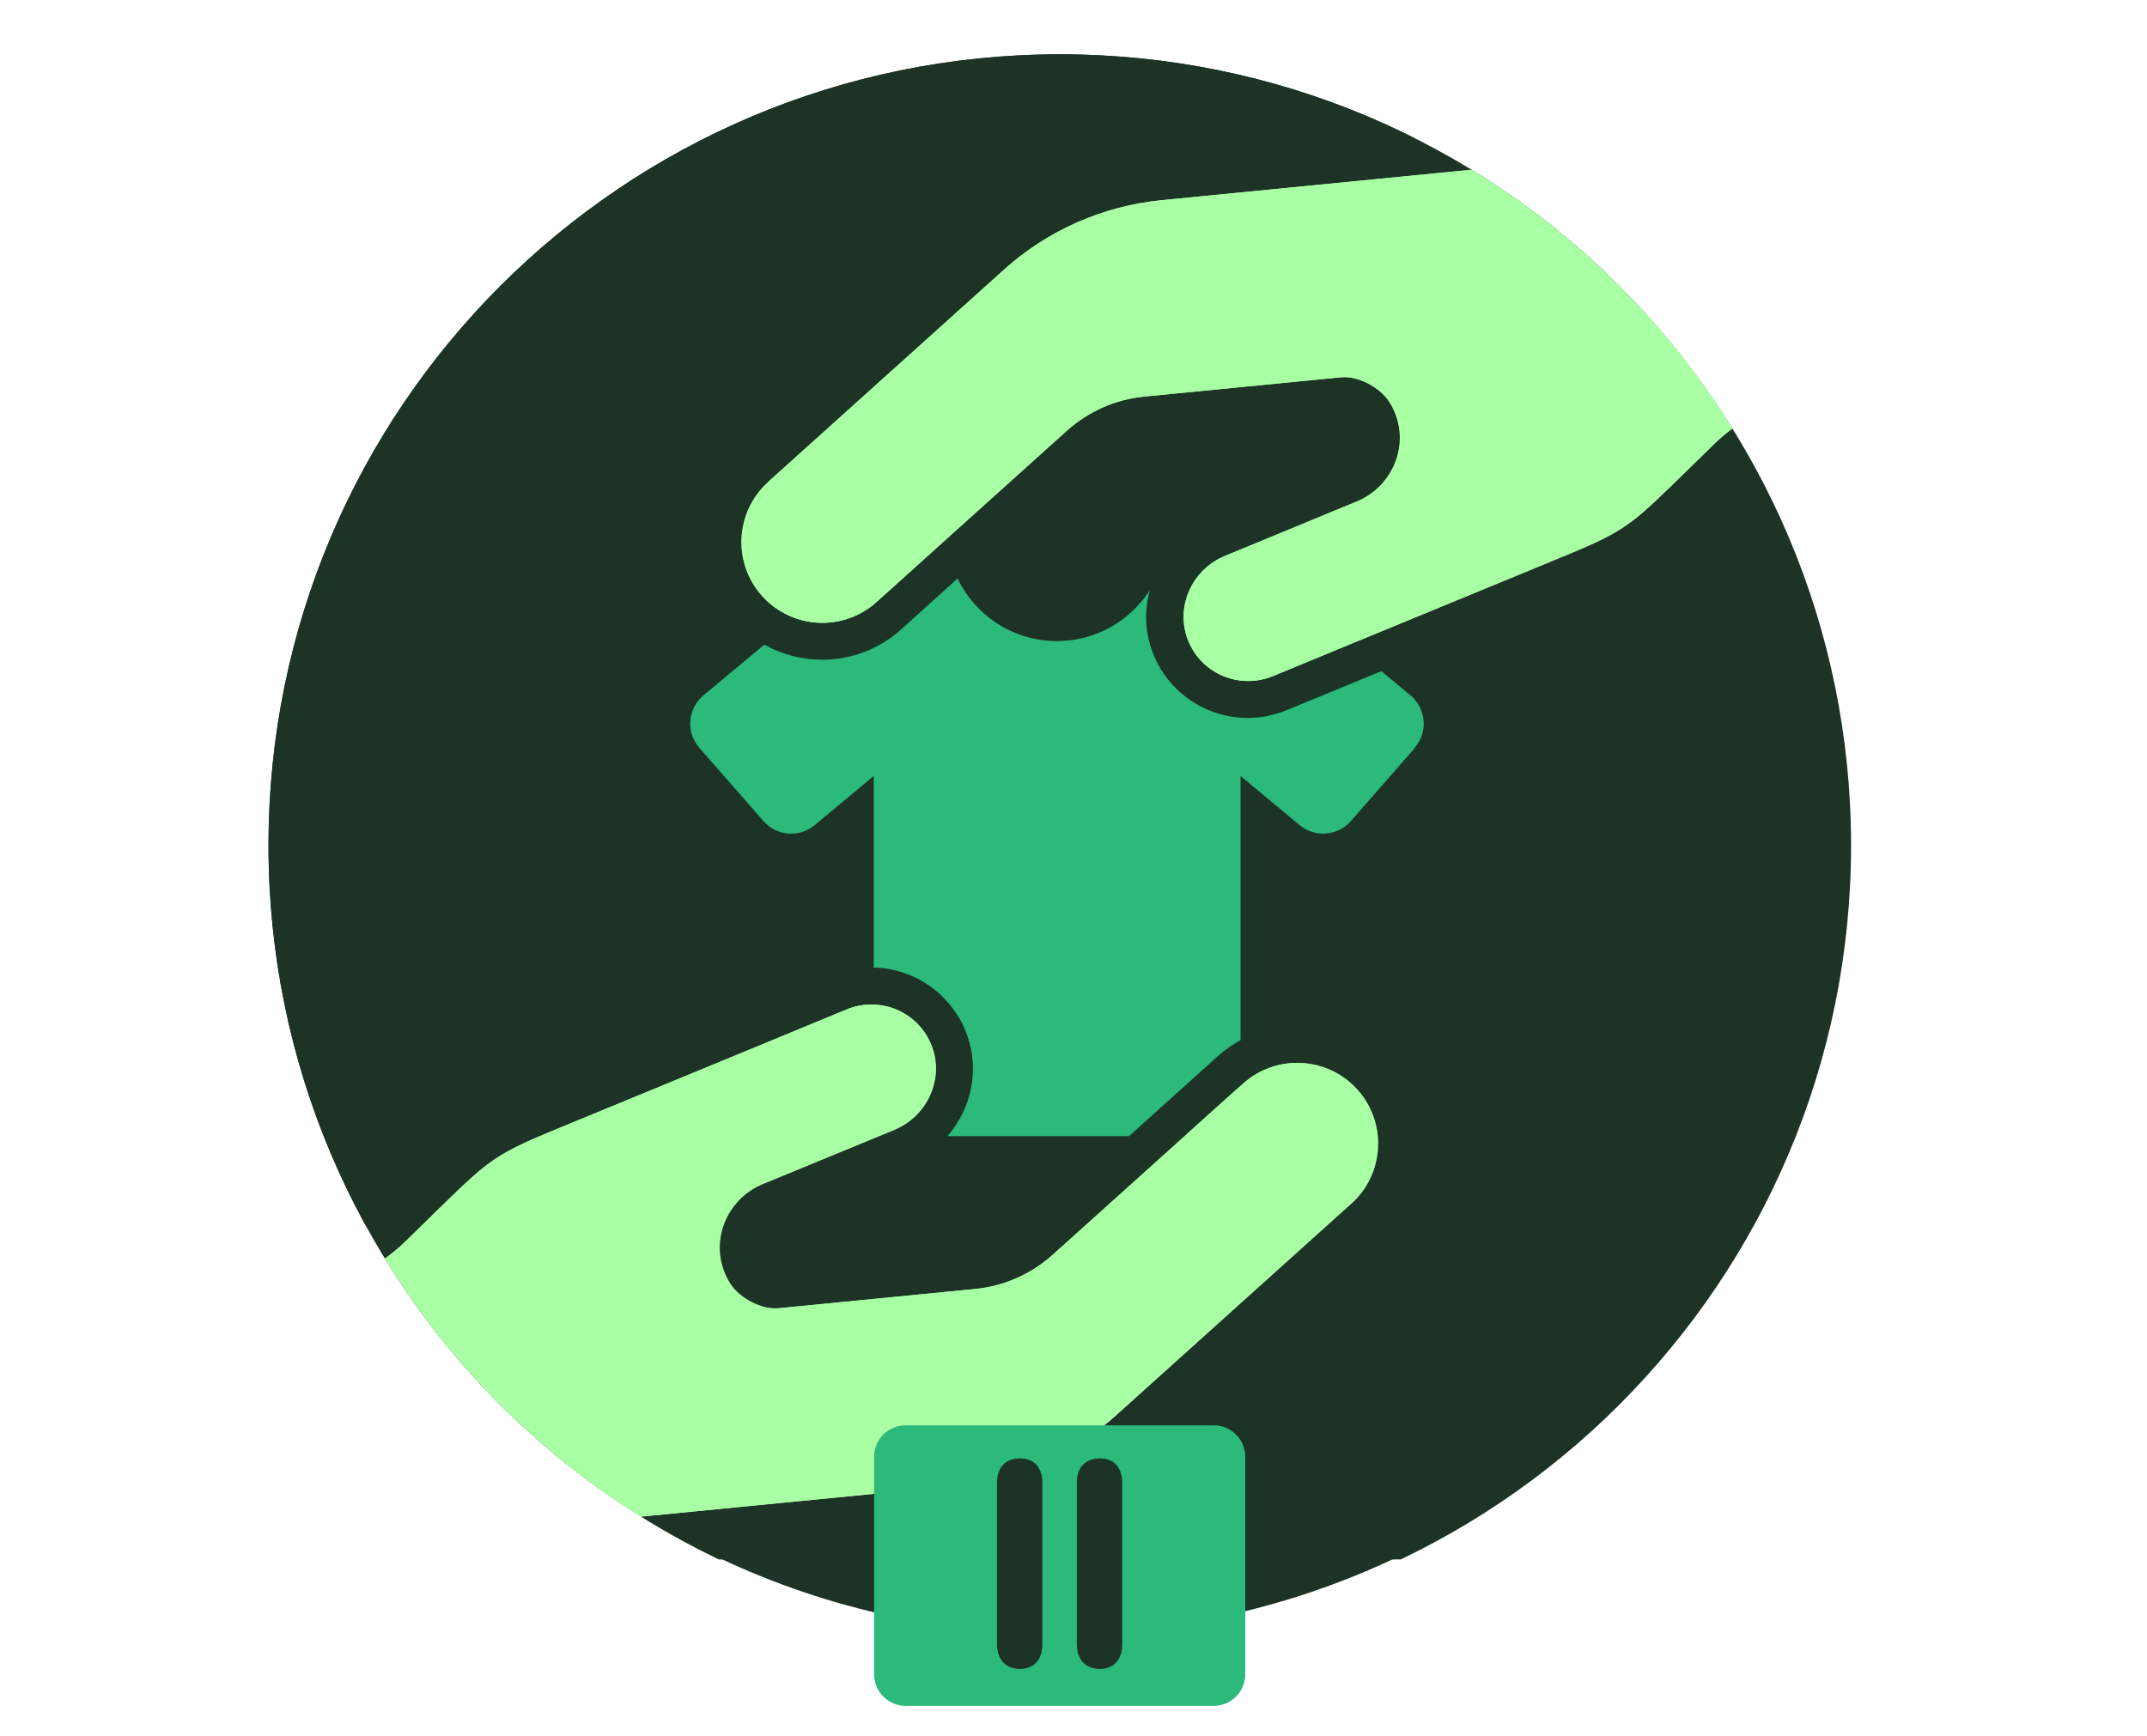
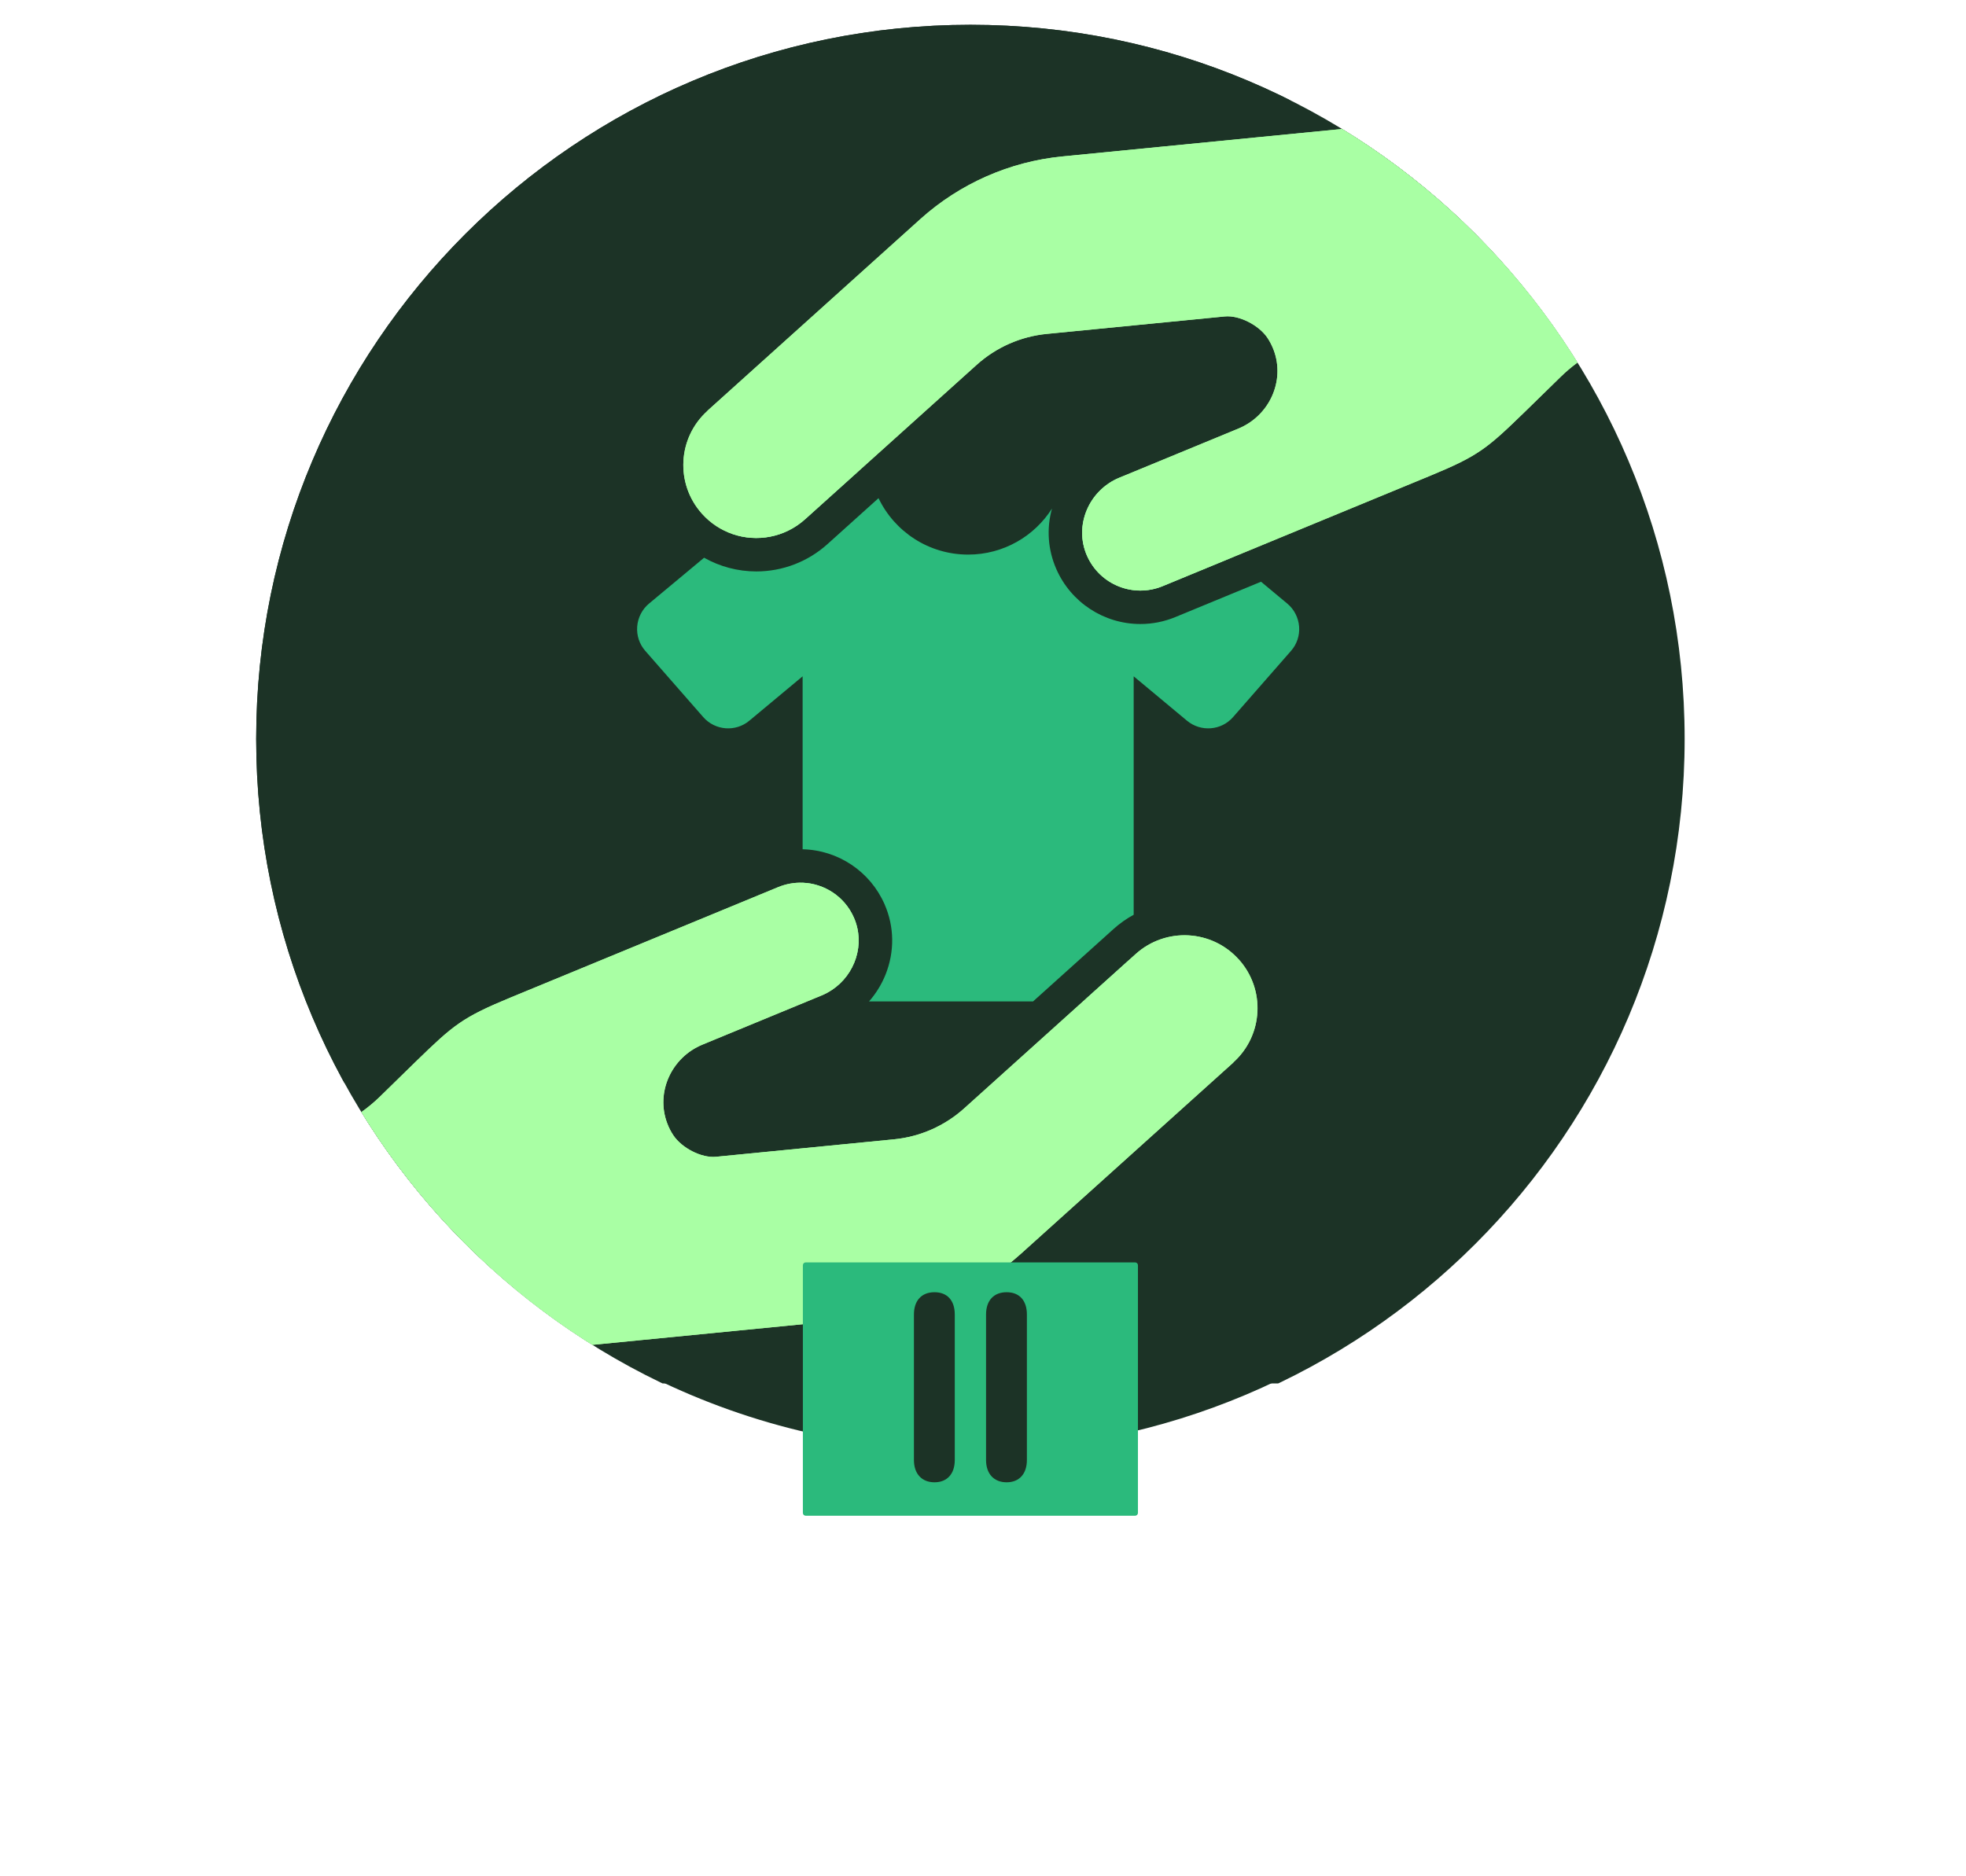
- <svg xmlns="http://www.w3.org/2000/svg" id="Calque_2" data-name="Calque 2" viewBox="0 0 122.1 98.72">
+ <svg xmlns="http://www.w3.org/2000/svg" id="Calque_1" data-name="Calque 1" viewBox="0 0 1261.03 1203.2">
  <defs>
    <style>
      .cls-1 {
        fill: #2bba7c;
      }

      .cls-1, .cls-2, .cls-3, .cls-4 {
        stroke-width: 0px;
      }

      .cls-2 {
        fill: none;
      }

      .cls-3 {
        fill: #a9ffa4;
      }

      .cls-5 {
        clip-path: url(#clippath);
      }

      .cls-4 {
        fill: #1c3326;
      }
    </style>
    <clipPath id="clippath">
-       <circle class="cls-2" cx="60.27" cy="48.09" r="45" />
+       <circle class="cls-2" cx="622.44" cy="474.03" r="458.12" />
    </clipPath>
  </defs>
-   <g id="Calque_1-2" data-name="Calque 1">
+   <g class="cls-5">
    <g>
-       <g class="cls-5">
-         <g>
-           <rect class="cls-4" x="3.11" width="119" height="88.71" />
-           <path class="cls-4" d="m66.06,11.39l17.7-1.74c5.98,3.7,11.03,8.76,14.72,14.75-.36.26-.7.55-1.02.87l-2.25,2.2c-2.39,2.32-2.92,2.78-6.02,4.06l-8.32,3.43-1.7.7-2.43,1-4.36,1.8c-1.86.76-3.97-.09-4.77-1.92-.83-1.9.12-4.12,2.04-4.91l.21-.09,6.51-2.69.78-.32c1.94-.8,2.96-3,2.21-4.96-.1-.27-.23-.52-.39-.76-.52-.78-1.75-1.44-2.69-1.35l-11.22,1.1c-1.64.16-3.19.84-4.41,1.95l-7.5,6.75-3.32,2.99c-1.29,1.16-3.04,1.45-4.57.93-.71-.25-1.38-.67-1.92-1.27-1.7-1.89-1.54-4.79.34-6.49h-.01s13.43-12.09,13.43-12.09c2.48-2.23,5.62-3.61,8.93-3.94Z" />
-           <path class="cls-4" d="m77.17,61.99c-1.7-1.89-4.6-2.04-6.49-.34l-.45.4-2.69,2.42-7.68,6.91c-1.23,1.1-2.77,1.79-4.41,1.95l-11.22,1.1c-.93.09-2.17-.57-2.69-1.35-.16-.23-.29-.49-.39-.76-.74-1.96.27-4.16,2.21-4.96l.78-.32,6.72-2.77c.23-.1.45-.21.65-.35,1.47-.98,2.13-2.89,1.39-4.57-.58-1.33-1.86-2.14-3.23-2.2-.51-.02-1.04.07-1.54.28l-6.8,2.81-1.7.7-8.32,3.43c-3.09,1.28-3.62,1.73-6.02,4.06l-2.25,2.2c-.38.37-.79.71-1.22,1.01,3.69,5.94,8.72,10.96,14.67,14.63l17.95-1.76c3.32-.33,6.45-1.71,8.93-3.94l13.43-12.09h-.01c1.89-1.7,2.04-4.6.34-6.49Zm22.37-35.75c-.21.17-.42.35-.61.54l-2.25,2.2c-2.52,2.45-3.25,3.08-6.68,4.5l-11.43,4.71-5.39,2.22c-.71.29-1.45.44-2.21.44-2.29,0-4.37-1.36-5.3-3.46-.53-1.21-.63-2.55-.27-3.81.06-.22.13-.43.22-.64.59-1.47,1.77-2.65,3.23-3.26l7.5-3.09c.91-.38,1.38-1.39,1.05-2.27-.05-.12-.1-.23-.17-.33-.12-.17-.55-.41-.75-.42l-11.19,1.1c-1.2.12-2.31.61-3.21,1.42l-7.6,6.84-3.22,2.9c-1.23,1.11-2.83,1.72-4.48,1.72-1.16,0-2.29-.3-3.29-.86-.63-.35-1.2-.81-1.7-1.36-1.38-1.54-1.92-3.54-1.65-5.44l-2.61.25,4.74-4.28,13.43-12.09c2.8-2.52,6.4-4.1,10.14-4.47l14.71-1.44c-6.13-3.13-13.08-4.9-20.44-4.9C35.27,2.95,15.12,23.09,15.12,47.95c0,7.94,2.05,15.39,5.66,21.86.29-.21.56-.44.82-.69l2.25-2.2c2.52-2.45,3.25-3.08,6.68-4.5l16.82-6.94c.71-.29,1.45-.44,2.21-.44.05,0,.09,0,.14,0,2.24.05,4.25,1.4,5.16,3.46.62,1.42.64,3,.06,4.45-.25.62-.6,1.18-1.03,1.68-.6.68-1.35,1.23-2.2,1.58l-7.5,3.09c-.91.38-1.38,1.39-1.05,2.27.05.12.1.23.17.33.12.17.55.41.75.42l11.19-1.1c1.2-.12,2.31-.61,3.21-1.42l5.75-5.18,5.06-4.56c.39-.35.82-.65,1.28-.9.98-.53,2.08-.82,3.21-.82,1.9,0,3.71.81,4.99,2.22,1.38,1.53,1.92,3.54,1.65,5.44l2.61-.25-4.74,4.28-13.43,12.09c-2.8,2.52-6.4,4.1-10.14,4.47l-14.95,1.47c6.12,3.12,13.05,4.87,20.39,4.87,24.85,0,45-20.15,45-45,0-7.87-2.02-15.27-5.57-21.71Z" />
-           <path class="cls-3" d="m60.07,47.97l.1-.04h0l-.1.04Z" />
-           <path class="cls-2" d="m66.06,11.39l17.7-1.74c5.98,3.7,11.03,8.76,14.72,14.75-.36.26-.7.55-1.02.87l-2.25,2.2c-2.39,2.32-2.92,2.78-6.02,4.06l-8.32,3.43-1.7.7-2.43,1-4.36,1.8c-1.86.76-3.97-.09-4.77-1.92-.83-1.9.12-4.12,2.04-4.91l.21-.09,6.51-2.69.78-.32c1.94-.8,2.96-3,2.21-4.96-.1-.27-.23-.52-.39-.76-.52-.78-1.75-1.44-2.69-1.35l-11.22,1.1c-1.64.16-3.19.84-4.41,1.95l-7.5,6.75-3.32,2.99c-1.29,1.16-3.04,1.45-4.57.93-.71-.25-1.38-.67-1.92-1.27-1.7-1.89-1.54-4.79.34-6.49h-.01s13.43-12.09,13.43-12.09c2.48-2.23,5.62-3.61,8.93-3.94Z" />
-           <path class="cls-2" d="m77.17,61.99c-1.7-1.89-4.6-2.04-6.49-.34l-.45.4-2.69,2.42-7.68,6.91c-1.23,1.1-2.77,1.79-4.41,1.95l-11.22,1.1c-.93.09-2.17-.57-2.69-1.35-.16-.23-.29-.49-.39-.76-.74-1.96.27-4.16,2.21-4.96l.78-.32,6.72-2.77c.23-.1.45-.21.65-.35,1.47-.98,2.13-2.89,1.39-4.57-.58-1.33-1.86-2.14-3.23-2.2-.51-.02-1.04.07-1.54.28l-6.8,2.81-1.7.7-8.32,3.43c-3.09,1.28-3.62,1.73-6.02,4.06l-2.25,2.2c-.38.37-.79.71-1.22,1.01,3.69,5.94,8.72,10.96,14.67,14.63l17.95-1.76c3.32-.33,6.45-1.71,8.93-3.94l13.43-12.09h-.01c1.89-1.7,2.04-4.6.34-6.49Zm22.37-35.75c-.21.17-.42.35-.61.54l-2.25,2.2c-2.52,2.45-3.25,3.08-6.68,4.5l-11.43,4.71-5.39,2.22c-.71.29-1.45.44-2.21.44-2.29,0-4.37-1.36-5.3-3.46-.53-1.21-.63-2.55-.27-3.81.06-.22.13-.43.22-.64.59-1.47,1.77-2.65,3.23-3.26l7.5-3.09c.91-.38,1.38-1.39,1.05-2.27-.05-.12-.1-.23-.17-.33-.12-.17-.55-.41-.75-.42l-11.19,1.1c-1.2.12-2.31.61-3.21,1.42l-7.6,6.84-3.22,2.9c-1.23,1.11-2.83,1.72-4.48,1.72-1.16,0-2.29-.3-3.29-.86-.63-.35-1.2-.81-1.7-1.36-1.38-1.54-1.92-3.54-1.65-5.44l-2.61.25,4.74-4.28,13.43-12.09c2.8-2.52,6.4-4.1,10.14-4.47l14.71-1.44c-6.13-3.13-13.08-4.9-20.44-4.9C35.27,2.95,15.12,23.09,15.12,47.95c0,7.94,2.05,15.39,5.66,21.86.29-.21.56-.44.82-.69l2.25-2.2c2.52-2.45,3.25-3.08,6.68-4.5l16.82-6.94c.71-.29,1.45-.44,2.21-.44.05,0,.09,0,.14,0,2.24.05,4.25,1.4,5.16,3.46.62,1.42.64,3,.06,4.45-.25.62-.6,1.18-1.03,1.68-.6.68-1.35,1.23-2.2,1.58l-7.5,3.09c-.91.38-1.38,1.39-1.05,2.27.05.12.1.23.17.33.12.17.55.41.75.42l11.19-1.1c1.2-.12,2.31-.61,3.21-1.42l5.75-5.18,5.06-4.56c.39-.35.82-.65,1.28-.9.98-.53,2.08-.82,3.21-.82,1.9,0,3.71.81,4.99,2.22,1.38,1.53,1.92,3.54,1.65,5.44l2.61-.25-4.74,4.28-13.43,12.09c-2.8,2.52-6.4,4.1-10.14,4.47l-14.95,1.47c6.12,3.12,13.05,4.87,20.39,4.87,24.85,0,45-20.15,45-45,0-7.87-2.02-15.27-5.57-21.71Z" />
-           <path class="cls-2" d="m66.06,11.39l17.7-1.74c5.98,3.7,11.03,8.76,14.72,14.75-.36.26-.7.55-1.02.87l-2.25,2.2c-2.39,2.32-2.92,2.78-6.02,4.06l-8.32,3.43-1.7.7-2.43,1-4.36,1.8c-1.86.76-3.97-.09-4.77-1.92-.83-1.9.12-4.12,2.04-4.91l.21-.09,6.51-2.69.78-.32c1.94-.8,2.96-3,2.21-4.96-.1-.27-.23-.52-.39-.76-.52-.78-1.75-1.44-2.69-1.35l-11.22,1.1c-1.64.16-3.19.84-4.41,1.95l-7.5,6.75-3.32,2.99c-1.29,1.16-3.04,1.45-4.57.93-.71-.25-1.38-.67-1.92-1.27-1.7-1.89-1.54-4.79.34-6.49h-.01s13.43-12.09,13.43-12.09c2.48-2.23,5.62-3.61,8.93-3.94Z" />
-           <path class="cls-2" d="m77.17,61.99c-1.7-1.89-4.6-2.04-6.49-.34l-.45.4-2.69,2.42-7.68,6.91c-1.23,1.1-2.77,1.79-4.41,1.95l-11.22,1.1c-.93.09-2.17-.57-2.69-1.35-.16-.23-.29-.49-.39-.76-.74-1.96.27-4.16,2.21-4.96l.78-.32,6.72-2.77c.23-.1.45-.21.65-.35,1.47-.98,2.13-2.89,1.39-4.57-.58-1.33-1.86-2.14-3.23-2.2-.51-.02-1.04.07-1.54.28l-6.8,2.81-1.7.7-8.32,3.43c-3.09,1.28-3.62,1.73-6.02,4.06l-2.25,2.2c-.38.37-.79.71-1.22,1.01,3.69,5.94,8.72,10.96,14.67,14.63l17.95-1.76c3.32-.33,6.45-1.71,8.93-3.94l13.43-12.09h-.01c1.89-1.7,2.04-4.6.34-6.49Zm22.37-35.75c-.21.17-.42.35-.61.54l-2.25,2.2c-2.52,2.45-3.25,3.08-6.68,4.5l-11.43,4.71-5.39,2.22c-.71.29-1.45.44-2.21.44-2.29,0-4.37-1.36-5.3-3.46-.53-1.21-.63-2.55-.27-3.81.06-.22.13-.43.22-.64.59-1.47,1.77-2.65,3.23-3.26l7.5-3.09c.91-.38,1.38-1.39,1.05-2.27-.05-.12-.1-.23-.17-.33-.12-.17-.55-.41-.75-.42l-11.19,1.1c-1.2.12-2.31.61-3.21,1.42l-7.6,6.84-3.22,2.9c-1.23,1.11-2.83,1.72-4.48,1.72-1.16,0-2.29-.3-3.29-.86-.63-.35-1.2-.81-1.7-1.36-1.38-1.54-1.92-3.54-1.65-5.44l-2.61.25,4.74-4.28,13.43-12.09c2.8-2.52,6.4-4.1,10.14-4.47l14.71-1.44c-6.13-3.13-13.08-4.9-20.44-4.9C35.27,2.95,15.12,23.09,15.12,47.95c0,7.94,2.05,15.39,5.66,21.86.29-.21.56-.44.82-.69l2.25-2.2c2.52-2.45,3.25-3.08,6.68-4.5l16.82-6.94c.71-.29,1.45-.44,2.21-.44.05,0,.09,0,.14,0,2.24.05,4.25,1.4,5.16,3.46.62,1.42.64,3,.06,4.45-.25.62-.6,1.18-1.03,1.68-.6.68-1.35,1.23-2.2,1.58l-7.5,3.09c-.91.38-1.38,1.39-1.05,2.27.05.12.1.23.17.33.12.17.55.41.75.42l11.19-1.1c1.2-.12,2.31-.61,3.21-1.42l5.75-5.18,5.06-4.56c.39-.35.82-.65,1.28-.9.98-.53,2.08-.82,3.21-.82,1.9,0,3.71.81,4.99,2.22,1.38,1.53,1.92,3.54,1.65,5.44l2.61-.25-4.74,4.28-13.43,12.09c-2.8,2.52-6.4,4.1-10.14,4.47l-14.95,1.47c6.12,3.12,13.05,4.87,20.39,4.87,24.85,0,45-20.15,45-45,0-7.87-2.02-15.27-5.57-21.71Z" />
-           <path class="cls-1" d="m45.28,35.18l2.96-2.47c1.13-.94,2.54-1.45,4.01-1.45h.82s.06,0,.09,0l-3.32,2.99c-1.29,1.16-3.04,1.45-4.57.93Z" />
-           <path class="cls-1" d="m67.61,36.54c-.83-1.9.12-4.12,2.04-4.91l.21-.09c.78.24,1.51.64,2.14,1.17l4.74,3.95-4.36,1.8c-1.86.76-3.97-.09-4.77-1.92Z" />
-           <path class="cls-1" d="m67.55,64.46l2.69-2.42c-.48,1.16-1.47,2.06-2.69,2.42Z" />
-           <path class="cls-1" d="m52.92,59.35c.73,1.67.08,3.59-1.39,4.57-1.11-.75-1.84-2.02-1.84-3.45v-3.31c1.37.05,2.65.87,3.23,2.2Z" />
-           <path class="cls-1" d="m80.47,42.54l-3.65,4.17c-.74.85-2.03.95-2.91.23l-3.36-2.8v15.03c-.46.25-.88.55-1.28.9l-5.06,4.56h-10.33c.43-.49.78-1.06,1.03-1.68.58-1.45.56-3.03-.06-4.45-.91-2.06-2.92-3.41-5.16-3.46v-10.9l-3.36,2.8c-.87.72-2.16.63-2.91-.23l-3.65-4.17c-.37-.42-.55-.98-.51-1.54.05-.56.31-1.08.74-1.44l3.47-2.89c.99.56,2.13.86,3.29.86,1.66,0,3.25-.61,4.48-1.72l3.22-2.9c1,2.1,3.16,3.56,5.65,3.56,2.22,0,4.17-1.16,5.28-2.9-.35,1.27-.26,2.6.27,3.81.92,2.1,3,3.46,5.3,3.46.76,0,1.5-.15,2.21-.44l5.39-2.22,1.66,1.38c.43.36.7.88.74,1.44.05.56-.14,1.11-.51,1.54Z" />
-           <g>
-             <path class="cls-3" d="m117.2,20.5l-13.8,2c-1.79.18-3.49.84-4.92,1.9-.36.26-.7.55-1.02.87l-2.25,2.2c-2.39,2.32-2.92,2.78-6.02,4.06l-8.32,3.43-1.7.7-2.43,1-4.36,1.8c-1.86.76-3.97-.09-4.77-1.92-.83-1.9.12-4.12,2.04-4.91l.21-.09,6.51-2.69.78-.32c1.94-.8,2.96-3,2.21-4.96-.1-.27-.23-.52-.39-.76-.52-.78-1.75-1.44-2.69-1.35l-11.22,1.1c-1.64.16-3.19.84-4.41,1.95l-7.5,6.75-3.32,2.99c-1.29,1.16-3.04,1.45-4.57.93-.71-.25-1.38-.67-1.92-1.27-1.7-1.89-1.54-4.79.34-6.49h-.01s13.43-12.09,13.43-12.09c2.48-2.23,5.62-3.61,8.93-3.94l17.7-1.74.65-.06,31.35-3.73c2.03-.2,3.84,1.28,4.04,3.31l.72,7.29c.2,2.03-1.28,3.84-3.31,4.04Z" />
-             <path class="cls-3" d="m120.51,16.46l-.72-7.29c-.2-2.03-2.01-3.51-4.04-3.31l-31.35,3.73-.65.06-17.7,1.74c-3.32.33-6.45,1.71-8.93,3.94l-13.43,12.09h.01c-1.89,1.7-2.04,4.6-.34,6.49.54.6,1.21,1.03,1.92,1.27,1.53.52,3.28.23,4.57-.93l3.32-2.99,7.5-6.75c1.23-1.1,2.77-1.79,4.41-1.95l11.22-1.1c.94-.09,2.17.57,2.69,1.35.15.23.29.49.39.76.74,1.96-.27,4.16-2.21,4.96l-.78.32-6.51,2.69-.21.09c-1.92.79-2.88,3.01-2.04,4.91.8,1.83,2.92,2.68,4.77,1.92l4.36-1.8,2.43-1,1.7-.7,8.32-3.43c3.09-1.28,3.62-1.73,6.02-4.06l2.25-2.2c.32-.31.66-.6,1.02-.87,1.43-1.06,3.13-1.72,4.92-1.9l13.8-2c2.03-.2,3.51-2.01,3.31-4.04Z" />
-             <path class="cls-3" d="m76.83,68.48h.01s-13.43,12.09-13.43,12.09c-2.48,2.23-5.62,3.61-8.93,3.94l-17.95,1.76-.41.04-31.35,3.73c-2.03.2-3.84-1.28-4.04-3.31L.02,79.43c-.2-2.03,1.28-3.84,3.31-4.04l13.8-2c1.71-.17,3.33-.78,4.72-1.76.43-.3.84-.64,1.22-1.01l2.25-2.2c2.39-2.32,2.92-2.78,6.02-4.06l8.32-3.43,1.7-.7,6.8-2.81c.51-.21,1.03-.3,1.54-.28,1.37.05,2.65.87,3.23,2.2.73,1.67.08,3.59-1.39,4.57-.2.13-.42.25-.65.35l-6.72,2.77-.78.32c-1.94.8-2.96,3-2.21,4.96.1.27.23.52.39.76.52.78,1.75,1.44,2.69,1.35l11.22-1.1c1.64-.16,3.19-.84,4.41-1.95l7.68-6.91,2.69-2.42.45-.4c1.89-1.7,4.79-1.54,6.49.34,1.7,1.89,1.54,4.79-.34,6.49Z" />
-             <path class="cls-3" d="m77.17,61.99c-1.7-1.89-4.6-2.04-6.49-.34l-.45.4-2.69,2.42-7.68,6.91c-1.23,1.1-2.77,1.79-4.41,1.95l-11.22,1.1c-.93.09-2.17-.57-2.69-1.35-.16-.23-.29-.49-.39-.76-.74-1.96.27-4.16,2.21-4.96l.78-.32,6.72-2.77c.23-.1.45-.21.65-.35,1.47-.98,2.13-2.89,1.39-4.57-.58-1.33-1.86-2.14-3.23-2.2-.51-.02-1.04.07-1.54.28l-6.8,2.81-1.7.7-8.32,3.43c-3.09,1.28-3.62,1.73-6.02,4.06l-2.25,2.2c-.38.37-.79.71-1.22,1.01-1.39.98-3.01,1.59-4.72,1.76l-13.8,2c-2.03.2-3.51,2.01-3.31,4.04l.72,7.29c.2,2.03,2.01,3.51,4.04,3.31l31.35-3.73.41-.04,17.95-1.76c3.32-.33,6.45-1.71,8.93-3.94l13.43-12.09h-.01c1.89-1.7,2.04-4.6.34-6.49Z" />
-           </g>
-         </g>
-       </g>
+       <rect class="cls-4" x="40.56" y="-15.55" width="1211.43" height="903.09" />
+       <path class="cls-4" d="m681.39,100.37l180.23-17.69c60.91,37.65,112.32,89.19,149.83,150.18-3.63,2.69-7.08,5.62-10.35,8.81l-22.89,22.36c-24.37,23.67-29.76,28.32-61.24,41.31l-84.68,34.94-17.31,7.14-24.78,10.23-44.43,18.34c-18.89,7.78-40.39-.94-48.56-19.55-8.5-19.37,1.26-41.95,20.8-50.01l2.1-.87,66.31-27.36,7.96-3.29c19.76-8.16,30.11-30.52,22.54-50.51-1.05-2.75-2.38-5.34-3.95-7.7-5.34-7.96-17.86-14.65-27.39-13.72l-114.18,11.2c-16.71,1.65-32.45,8.59-44.93,19.83l-76.32,68.7-33.77,30.39c-13.09,11.78-30.98,14.81-46.52,9.47-7.27-2.5-14.04-6.84-19.55-12.98-17.3-19.23-15.73-48.78,3.51-66.06h-.11s136.75-123.11,136.75-123.11c25.28-22.69,57.18-36.76,90.95-40.08Z" />
+       <path class="cls-4" d="m794.57,615.51c-17.29-19.23-46.83-20.79-66.06-3.51l-4.55,4.09-27.34,24.61-78.18,70.38c-12.49,11.23-28.23,18.19-44.94,19.83l-114.18,11.2c-9.52.93-22.05-5.77-27.37-13.72-1.59-2.36-2.92-4.95-3.95-7.7-7.58-19.99,2.76-42.35,22.52-50.51l7.96-3.29,68.41-28.23c2.36-.97,4.58-2.16,6.64-3.53,15-9.93,21.63-29.45,14.17-46.47-5.94-13.54-18.95-21.84-32.87-22.36-5.21-.2-10.55.7-15.7,2.82l-69.21,28.57-17.31,7.14-84.68,34.94c-31.48,12.99-36.87,17.64-61.24,41.31l-22.89,22.36c-3.86,3.78-8.01,7.21-12.38,10.27,37.53,60.5,88.76,111.61,149.34,148.98l182.75-17.94c33.77-3.32,65.66-17.39,90.95-40.08l136.75-123.13h-.11c19.23-17.27,20.8-46.82,3.51-66.05Zm227.78-363.96c-2.18,1.7-4.26,3.53-6.25,5.48l-22.89,22.36c-25.66,24.93-33.04,31.35-68.04,45.8l-116.33,47.99-54.89,22.65c-7.2,2.98-14.75,4.48-22.49,4.48-23.35,0-44.51-13.84-53.91-35.24-5.42-12.35-6.37-25.91-2.79-38.82.6-2.19,1.33-4.36,2.2-6.51,6.01-14.92,17.99-27,32.87-33.14l76.36-31.51c9.24-3.82,14.02-14.17,10.65-23.07-.47-1.23-1.04-2.38-1.72-3.36-1.19-1.69-5.57-4.15-7.65-4.29l-113.97,11.19c-12.23,1.2-23.54,6.2-32.68,14.41l-77.32,69.6-32.77,29.5c-12.56,11.3-28.76,17.51-45.63,17.51-11.83,0-23.35-3.09-33.48-8.8-6.41-3.59-12.26-8.26-17.27-13.82-14.05-15.64-19.53-36.01-16.77-55.35l-26.53,2.56,48.29-43.57,136.75-123.11c28.53-25.61,65.18-41.77,103.21-45.5l149.74-14.7c-62.43-31.88-133.14-49.87-208.05-49.87-253.02,0-458.12,205.1-458.12,458.12,0,80.79,20.9,156.68,57.62,222.59,2.92-2.15,5.69-4.51,8.3-7.05l22.89-22.36c25.66-24.93,33.04-31.35,68.04-45.8l171.22-70.64c7.2-2.98,14.77-4.48,22.49-4.48.46,0,.93,0,1.39.03,22.79.53,43.31,14.24,52.53,35.21,6.34,14.44,6.55,30.53.6,45.32-2.53,6.27-6.11,12.03-10.52,17.07-6.08,6.95-13.74,12.52-22.36,16.08l-76.37,31.51c-9.24,3.82-14.02,14.17-10.64,23.07.47,1.24,1.04,2.36,1.7,3.35,1.2,1.7,5.58,4.16,7.67,4.31l113.97-11.19c12.23-1.2,23.54-6.2,32.68-14.42l58.55-52.7,51.54-46.39c3.99-3.59,8.36-6.67,12.99-9.2,9.94-5.42,21.13-8.31,32.64-8.31,19.33,0,37.82,8.24,50.75,22.62,14.05,15.63,19.53,36.02,16.77,55.35l26.53-2.56-48.29,43.57-136.75,123.11c-28.52,25.61-65.16,41.77-103.21,45.5l-152.2,14.94c62.31,31.74,132.86,49.62,207.59,49.62,253.01,0,458.12-205.12,458.12-458.12,0-80.14-20.58-155.48-56.75-221.01Z" />
+       <path class="cls-3" d="m620.49,472.77l.97-.4h0c-.32.13-.65.27-.97.4Z" />
+       <path class="cls-2" d="m681.39,100.37l180.23-17.69c60.91,37.65,112.32,89.19,149.83,150.18-3.63,2.69-7.08,5.62-10.35,8.81l-22.89,22.36c-24.37,23.67-29.76,28.32-61.24,41.31l-84.68,34.94-17.31,7.14-24.78,10.23-44.43,18.34c-18.89,7.78-40.39-.94-48.56-19.55-8.5-19.37,1.26-41.95,20.8-50.01l2.1-.87,66.31-27.36,7.96-3.29c19.76-8.16,30.11-30.52,22.54-50.51-1.05-2.75-2.38-5.34-3.95-7.7-5.34-7.96-17.86-14.65-27.39-13.72l-114.18,11.2c-16.71,1.65-32.45,8.59-44.93,19.83l-76.32,68.7-33.77,30.39c-13.09,11.78-30.98,14.81-46.52,9.47-7.27-2.5-14.04-6.84-19.55-12.98-17.3-19.23-15.73-48.78,3.51-66.06h-.11s136.75-123.11,136.75-123.11c25.28-22.69,57.18-36.76,90.95-40.08Z" />
+       <path class="cls-2" d="m794.57,615.51c-17.29-19.23-46.83-20.79-66.06-3.51l-4.55,4.09-27.34,24.61-78.18,70.38c-12.49,11.23-28.23,18.19-44.94,19.83l-114.18,11.2c-9.52.93-22.05-5.77-27.37-13.72-1.59-2.36-2.92-4.95-3.95-7.7-7.58-19.99,2.76-42.35,22.52-50.51l7.96-3.29,68.41-28.23c2.36-.97,4.58-2.16,6.64-3.53,15-9.93,21.63-29.45,14.17-46.47-5.94-13.54-18.95-21.84-32.87-22.36-5.21-.2-10.55.7-15.7,2.82l-69.21,28.57-17.31,7.14-84.68,34.94c-31.48,12.99-36.87,17.64-61.24,41.31l-22.89,22.36c-3.86,3.78-8.01,7.21-12.38,10.27,37.53,60.5,88.76,111.61,149.34,148.98l182.75-17.94c33.77-3.32,65.66-17.39,90.95-40.08l136.75-123.13h-.11c19.23-17.27,20.8-46.82,3.51-66.05Zm227.78-363.96c-2.18,1.7-4.26,3.53-6.25,5.48l-22.89,22.36c-25.66,24.93-33.04,31.35-68.04,45.8l-116.33,47.99-54.89,22.65c-7.2,2.98-14.75,4.48-22.49,4.48-23.35,0-44.51-13.84-53.91-35.24-5.42-12.35-6.37-25.91-2.79-38.82.6-2.19,1.33-4.36,2.2-6.51,6.01-14.92,17.99-27,32.87-33.14l76.36-31.51c9.24-3.82,14.02-14.17,10.65-23.07-.47-1.23-1.04-2.38-1.72-3.36-1.19-1.69-5.57-4.15-7.65-4.29l-113.97,11.19c-12.23,1.2-23.54,6.2-32.68,14.41l-77.32,69.6-32.77,29.5c-12.56,11.3-28.76,17.51-45.63,17.51-11.83,0-23.35-3.09-33.48-8.8-6.41-3.59-12.26-8.26-17.27-13.82-14.05-15.64-19.53-36.01-16.77-55.35l-26.53,2.56,48.29-43.57,136.75-123.11c28.53-25.61,65.18-41.77,103.21-45.5l149.74-14.7c-62.43-31.88-133.14-49.87-208.05-49.87-253.02,0-458.12,205.1-458.12,458.12,0,80.79,20.9,156.68,57.62,222.59,2.92-2.15,5.69-4.51,8.3-7.05l22.89-22.36c25.66-24.93,33.04-31.35,68.04-45.8l171.22-70.64c7.2-2.98,14.77-4.48,22.49-4.48.46,0,.93,0,1.39.03,22.79.53,43.31,14.24,52.53,35.21,6.34,14.44,6.55,30.53.6,45.32-2.53,6.27-6.11,12.03-10.52,17.07-6.08,6.95-13.74,12.52-22.36,16.08l-76.37,31.51c-9.24,3.82-14.02,14.17-10.64,23.07.47,1.24,1.04,2.36,1.7,3.35,1.2,1.7,5.58,4.16,7.67,4.31l113.97-11.19c12.23-1.2,23.54-6.2,32.68-14.42l58.55-52.7,51.54-46.39c3.99-3.59,8.36-6.67,12.99-9.2,9.94-5.42,21.13-8.31,32.64-8.31,19.33,0,37.82,8.24,50.75,22.62,14.05,15.63,19.53,36.02,16.77,55.35l26.53-2.56-48.29,43.57-136.75,123.11c-28.52,25.61-65.16,41.77-103.21,45.5l-152.2,14.94c62.31,31.74,132.86,49.62,207.59,49.62,253.01,0,458.12-205.12,458.12-458.12,0-80.14-20.58-155.48-56.75-221.01Z" />
+       <path class="cls-2" d="m681.39,100.37l180.23-17.69c60.91,37.65,112.32,89.19,149.83,150.18-3.63,2.69-7.08,5.62-10.35,8.81l-22.89,22.36c-24.37,23.67-29.76,28.32-61.24,41.31l-84.68,34.94-17.31,7.14-24.78,10.23-44.43,18.34c-18.89,7.78-40.39-.94-48.56-19.55-8.5-19.37,1.26-41.95,20.8-50.01l2.1-.87,66.31-27.36,7.96-3.29c19.76-8.16,30.11-30.52,22.54-50.51-1.05-2.75-2.38-5.34-3.95-7.7-5.34-7.96-17.86-14.65-27.39-13.72l-114.18,11.2c-16.71,1.65-32.45,8.59-44.93,19.83l-76.32,68.7-33.77,30.39c-13.09,11.78-30.98,14.81-46.52,9.47-7.27-2.5-14.04-6.84-19.55-12.98-17.3-19.23-15.73-48.78,3.51-66.06h-.11s136.75-123.11,136.75-123.11c25.28-22.69,57.18-36.76,90.95-40.08Z" />
+       <path class="cls-2" d="m794.57,615.51c-17.29-19.23-46.83-20.79-66.06-3.51l-4.55,4.09-27.34,24.61-78.18,70.38c-12.49,11.23-28.23,18.19-44.94,19.83l-114.18,11.2c-9.52.93-22.05-5.77-27.37-13.72-1.59-2.36-2.92-4.95-3.95-7.7-7.58-19.99,2.76-42.35,22.52-50.51l7.96-3.29,68.41-28.23c2.36-.97,4.58-2.16,6.64-3.53,15-9.93,21.63-29.45,14.17-46.47-5.94-13.54-18.95-21.84-32.87-22.36-5.21-.2-10.55.7-15.7,2.82l-69.21,28.57-17.31,7.14-84.68,34.94c-31.48,12.99-36.87,17.64-61.24,41.31l-22.89,22.36c-3.86,3.78-8.01,7.21-12.38,10.27,37.53,60.5,88.76,111.61,149.34,148.98l182.75-17.94c33.77-3.32,65.66-17.39,90.95-40.08l136.75-123.13h-.11c19.23-17.27,20.8-46.82,3.51-66.05Zm227.78-363.96c-2.18,1.7-4.26,3.53-6.25,5.48l-22.89,22.36c-25.66,24.93-33.04,31.35-68.04,45.8l-116.33,47.99-54.89,22.65c-7.2,2.98-14.75,4.48-22.49,4.48-23.35,0-44.51-13.84-53.91-35.24-5.42-12.35-6.37-25.91-2.79-38.82.6-2.19,1.33-4.36,2.2-6.51,6.01-14.92,17.99-27,32.87-33.14l76.36-31.51c9.24-3.82,14.02-14.17,10.65-23.07-.47-1.23-1.04-2.38-1.72-3.36-1.19-1.69-5.57-4.15-7.65-4.29l-113.97,11.19c-12.23,1.2-23.54,6.2-32.68,14.41l-77.32,69.6-32.77,29.5c-12.56,11.3-28.76,17.51-45.63,17.51-11.83,0-23.35-3.09-33.48-8.8-6.41-3.59-12.26-8.26-17.27-13.82-14.05-15.64-19.53-36.01-16.77-55.35l-26.53,2.56,48.29-43.57,136.75-123.11c28.53-25.61,65.18-41.77,103.21-45.5l149.74-14.7c-62.43-31.88-133.14-49.87-208.05-49.87-253.02,0-458.12,205.1-458.12,458.12,0,80.79,20.9,156.68,57.62,222.59,2.92-2.15,5.69-4.51,8.3-7.05l22.89-22.36c25.66-24.93,33.04-31.35,68.04-45.8l171.22-70.64c7.2-2.98,14.77-4.48,22.49-4.48.46,0,.93,0,1.39.03,22.79.53,43.31,14.24,52.53,35.21,6.34,14.44,6.55,30.53.6,45.32-2.53,6.27-6.11,12.03-10.52,17.07-6.08,6.95-13.74,12.52-22.36,16.08l-76.37,31.51c-9.24,3.82-14.02,14.17-10.64,23.07.47,1.24,1.04,2.36,1.7,3.35,1.2,1.7,5.58,4.16,7.67,4.31l113.97-11.19c12.23-1.2,23.54-6.2,32.68-14.42l58.55-52.7,51.54-46.39c3.99-3.59,8.36-6.67,12.99-9.2,9.94-5.42,21.13-8.31,32.64-8.31,19.33,0,37.82,8.24,50.75,22.62,14.05,15.63,19.53,36.02,16.77,55.35l26.53-2.56-48.29,43.57-136.75,123.11c-28.52,25.61-65.16,41.77-103.21,45.5l-152.2,14.94c62.31,31.74,132.86,49.62,207.59,49.62,253.01,0,458.12-205.12,458.12-458.12,0-80.14-20.58-155.48-56.75-221.01Z" />
+       <path class="cls-1" d="m469.85,342.6l30.15-25.11c11.49-9.56,25.88-14.8,40.82-14.8h8.36c.33,0,.64.01.96.04l-33.77,30.39c-13.09,11.78-30.98,14.81-46.52,9.47Z" />
+       <path class="cls-1" d="m697.2,356.47c-8.5-19.37,1.26-41.95,20.8-50.01l2.1-.87c7.93,2.48,15.34,6.5,21.83,11.9l48.25,40.18-44.43,18.34c-18.89,7.78-40.39-.94-48.56-19.55Z" />
+       <path class="cls-1" d="m696.62,640.71l27.34-24.61c-4.85,11.83-14.92,20.99-27.34,24.61Z" />
+       <path class="cls-1" d="m547.68,588.67c7.47,17.03.83,36.54-14.17,46.47-11.28-7.64-18.7-20.55-18.7-35.17v-33.67c13.92.53,26.93,8.83,32.87,22.36Z" />
+       <path class="cls-1" d="m828.09,417.55l-37.16,42.47c-7.57,8.7-20.7,9.7-29.59,2.33l-34.18-28.47v152.97c-4.64,2.53-9,5.61-12.99,9.2l-51.54,46.39h-105.2c4.41-5.04,7.98-10.8,10.52-17.07,5.95-14.78,5.74-30.88-.6-45.32-9.22-20.98-29.73-34.68-52.53-35.21v-110.96l-34.18,28.47c-8.81,7.37-21.96,6.37-29.59-2.33l-37.16-42.47c-3.78-4.31-5.64-9.94-5.18-15.65.47-5.71,3.19-11.02,7.57-14.67l35.34-29.43c10.13,5.71,21.65,8.8,33.48,8.8,16.87,0,33.07-6.21,45.63-17.51l32.77-29.5c10.23,21.39,32.12,36.2,57.49,36.2,22.62,0,42.48-11.78,53.77-29.52-3.58,12.91-2.63,26.47,2.79,38.82,9.4,21.41,30.56,35.24,53.91,35.24,7.74,0,15.3-1.5,22.49-4.48l54.89-22.65,16.86,14.04c4.38,3.65,7.1,8.96,7.57,14.67.46,5.71-1.4,11.35-5.18,15.65Z" />
      <g>
-         <rect class="cls-1" x="49.71" y="81.08" width="21.11" height="15.96" rx="1.8" ry="1.8" />
-         <g>
-           <path class="cls-4" d="m59.28,84.36v9.17c0,.88-.48,1.41-1.28,1.41s-1.3-.53-1.3-1.41v-9.17c0-.88.48-1.4,1.3-1.4s1.28.53,1.28,1.4Z" />
-           <path class="cls-4" d="m63.82,84.36v9.17c0,.88-.48,1.41-1.28,1.41s-1.3-.53-1.3-1.41v-9.17c0-.88.48-1.4,1.3-1.4s1.28.53,1.28,1.4Z" />
-         </g>
+         <path class="cls-3" d="m1202.07,193.15l-140.54,20.39c-18.22,1.79-35.51,8.51-50.08,19.33-3.63,2.69-7.08,5.62-10.35,8.81l-22.89,22.36c-24.37,23.67-29.76,28.32-61.24,41.31l-84.68,34.94-17.31,7.14-24.78,10.23-44.43,18.34c-18.89,7.78-40.39-.94-48.56-19.55-8.5-19.37,1.26-41.95,20.8-50.01l2.1-.87,66.31-27.36,7.96-3.29c19.76-8.16,30.11-30.52,22.54-50.51-1.05-2.75-2.38-5.34-3.95-7.7-5.34-7.96-17.86-14.65-27.39-13.72l-114.18,11.2c-16.71,1.65-32.45,8.59-44.93,19.83l-76.32,68.7-33.77,30.39c-13.09,11.78-30.98,14.81-46.52,9.47-7.27-2.5-14.04-6.84-19.55-12.98-17.3-19.23-15.73-48.78,3.51-66.06h-.11s136.75-123.11,136.75-123.11c25.28-22.69,57.18-36.76,90.95-40.08l180.23-17.69,6.65-.66,319.16-37.93c20.66-2.03,39.05,13.08,41.08,33.74l7.28,74.23c2.03,20.66-13.06,39.05-33.73,41.08Z" />
+         <path class="cls-3" d="m1235.8,152.07l-7.28-74.23c-2.03-20.66-20.42-35.77-41.08-33.74l-319.16,37.93-6.65.66-180.23,17.69c-33.77,3.32-65.66,17.39-90.95,40.08l-136.75,123.13h.11c-19.23,17.27-20.8,46.82-3.51,66.05,5.51,6.14,12.28,10.47,19.55,12.98,15.54,5.34,33.42,2.3,46.52-9.47l33.77-30.39,76.32-68.7c12.48-11.25,28.22-18.19,44.93-19.83l114.18-11.2c9.53-.93,22.05,5.77,27.39,13.72,1.57,2.36,2.9,4.95,3.95,7.7,7.57,19.99-2.78,42.35-22.54,50.51l-7.96,3.29-66.31,27.36-2.1.87c-19.55,8.06-29.3,30.63-20.8,50.01,8.17,18.6,29.68,27.33,48.56,19.55l44.43-18.34,24.78-10.23,17.31-7.14,84.68-34.94c31.48-12.99,36.87-17.64,61.24-41.31l22.89-22.36c3.26-3.19,6.71-6.12,10.35-8.81,14.57-10.82,31.86-17.54,50.08-19.33l140.54-20.39c20.66-2.03,35.76-20.42,33.73-41.08Z" />
+         <path class="cls-3" d="m791.07,681.58h.11s-136.75,123.11-136.75,123.11c-25.28,22.69-57.18,36.76-90.95,40.08l-182.75,17.94-4.14.4-319.16,37.93c-20.66,2.03-39.05-13.08-41.08-33.74l-7.28-74.23c-2.03-20.66,13.08-39.05,33.73-41.08l140.54-20.39c17.37-1.7,33.93-7.9,48.05-17.87,4.36-3.06,8.51-6.5,12.38-10.27l22.89-22.36c24.37-23.67,29.76-28.32,61.24-41.31l84.68-34.94,17.31-7.14,69.21-28.57c5.15-2.12,10.49-3.02,15.7-2.82,13.92.53,26.93,8.83,32.87,22.36,7.47,17.03.83,36.54-14.17,46.47-2.06,1.37-4.28,2.56-6.64,3.53l-68.41,28.23-7.96,3.29c-19.76,8.16-30.11,30.52-22.52,50.51,1.03,2.75,2.36,5.34,3.95,7.7,5.32,7.96,17.86,14.65,27.37,13.72l114.18-11.2c16.71-1.65,32.45-8.6,44.94-19.83l78.18-70.38,27.34-24.61,4.55-4.09c19.23-17.28,48.78-15.73,66.06,3.51,17.3,19.23,15.73,48.78-3.51,66.06Z" />
+         <path class="cls-3" d="m794.57,615.51c-17.29-19.23-46.83-20.79-66.06-3.51l-4.55,4.09-27.34,24.61-78.18,70.38c-12.49,11.23-28.23,18.19-44.94,19.83l-114.18,11.2c-9.52.93-22.05-5.77-27.37-13.72-1.59-2.36-2.92-4.95-3.95-7.7-7.58-19.99,2.76-42.35,22.52-50.51l7.96-3.29,68.41-28.23c2.36-.97,4.58-2.16,6.64-3.53,15-9.93,21.63-29.45,14.17-46.47-5.94-13.54-18.95-21.84-32.87-22.36-5.21-.2-10.55.7-15.7,2.82l-69.21,28.57-17.31,7.14-84.68,34.94c-31.48,12.99-36.87,17.64-61.24,41.31l-22.89,22.36c-3.86,3.78-8.01,7.21-12.38,10.27-14.12,9.97-30.68,16.17-48.05,17.87l-140.54,20.39c-20.65,2.03-35.76,20.42-33.73,41.08l7.28,74.23c2.03,20.66,20.42,35.77,41.08,33.74l319.16-37.93,4.14-.4,182.75-17.94c33.77-3.32,65.66-17.39,90.95-40.08l136.75-123.13h-.11c19.23-17.27,20.8-46.82,3.51-66.05Z" />
      </g>
    </g>
  </g>
+   <g>
+     <rect class="cls-1" x="514.98" y="809.88" width="214.92" height="162.52" rx="1.8" ry="1.8" />
+     <g>
+       <path class="cls-4" d="m612.41,843.31v93.33c0,8.94-4.93,14.31-13.01,14.31s-13.19-5.37-13.19-14.31v-93.33c0-8.94,4.92-14.3,13.19-14.3s13.01,5.36,13.01,14.3Z" />
+       <path class="cls-4" d="m658.67,843.31v93.33c0,8.94-4.93,14.31-13.01,14.31s-13.19-5.37-13.19-14.31v-93.33c0-8.94,4.92-14.3,13.19-14.3s13.01,5.36,13.01,14.3Z" />
+     </g>
+   </g>
</svg>
